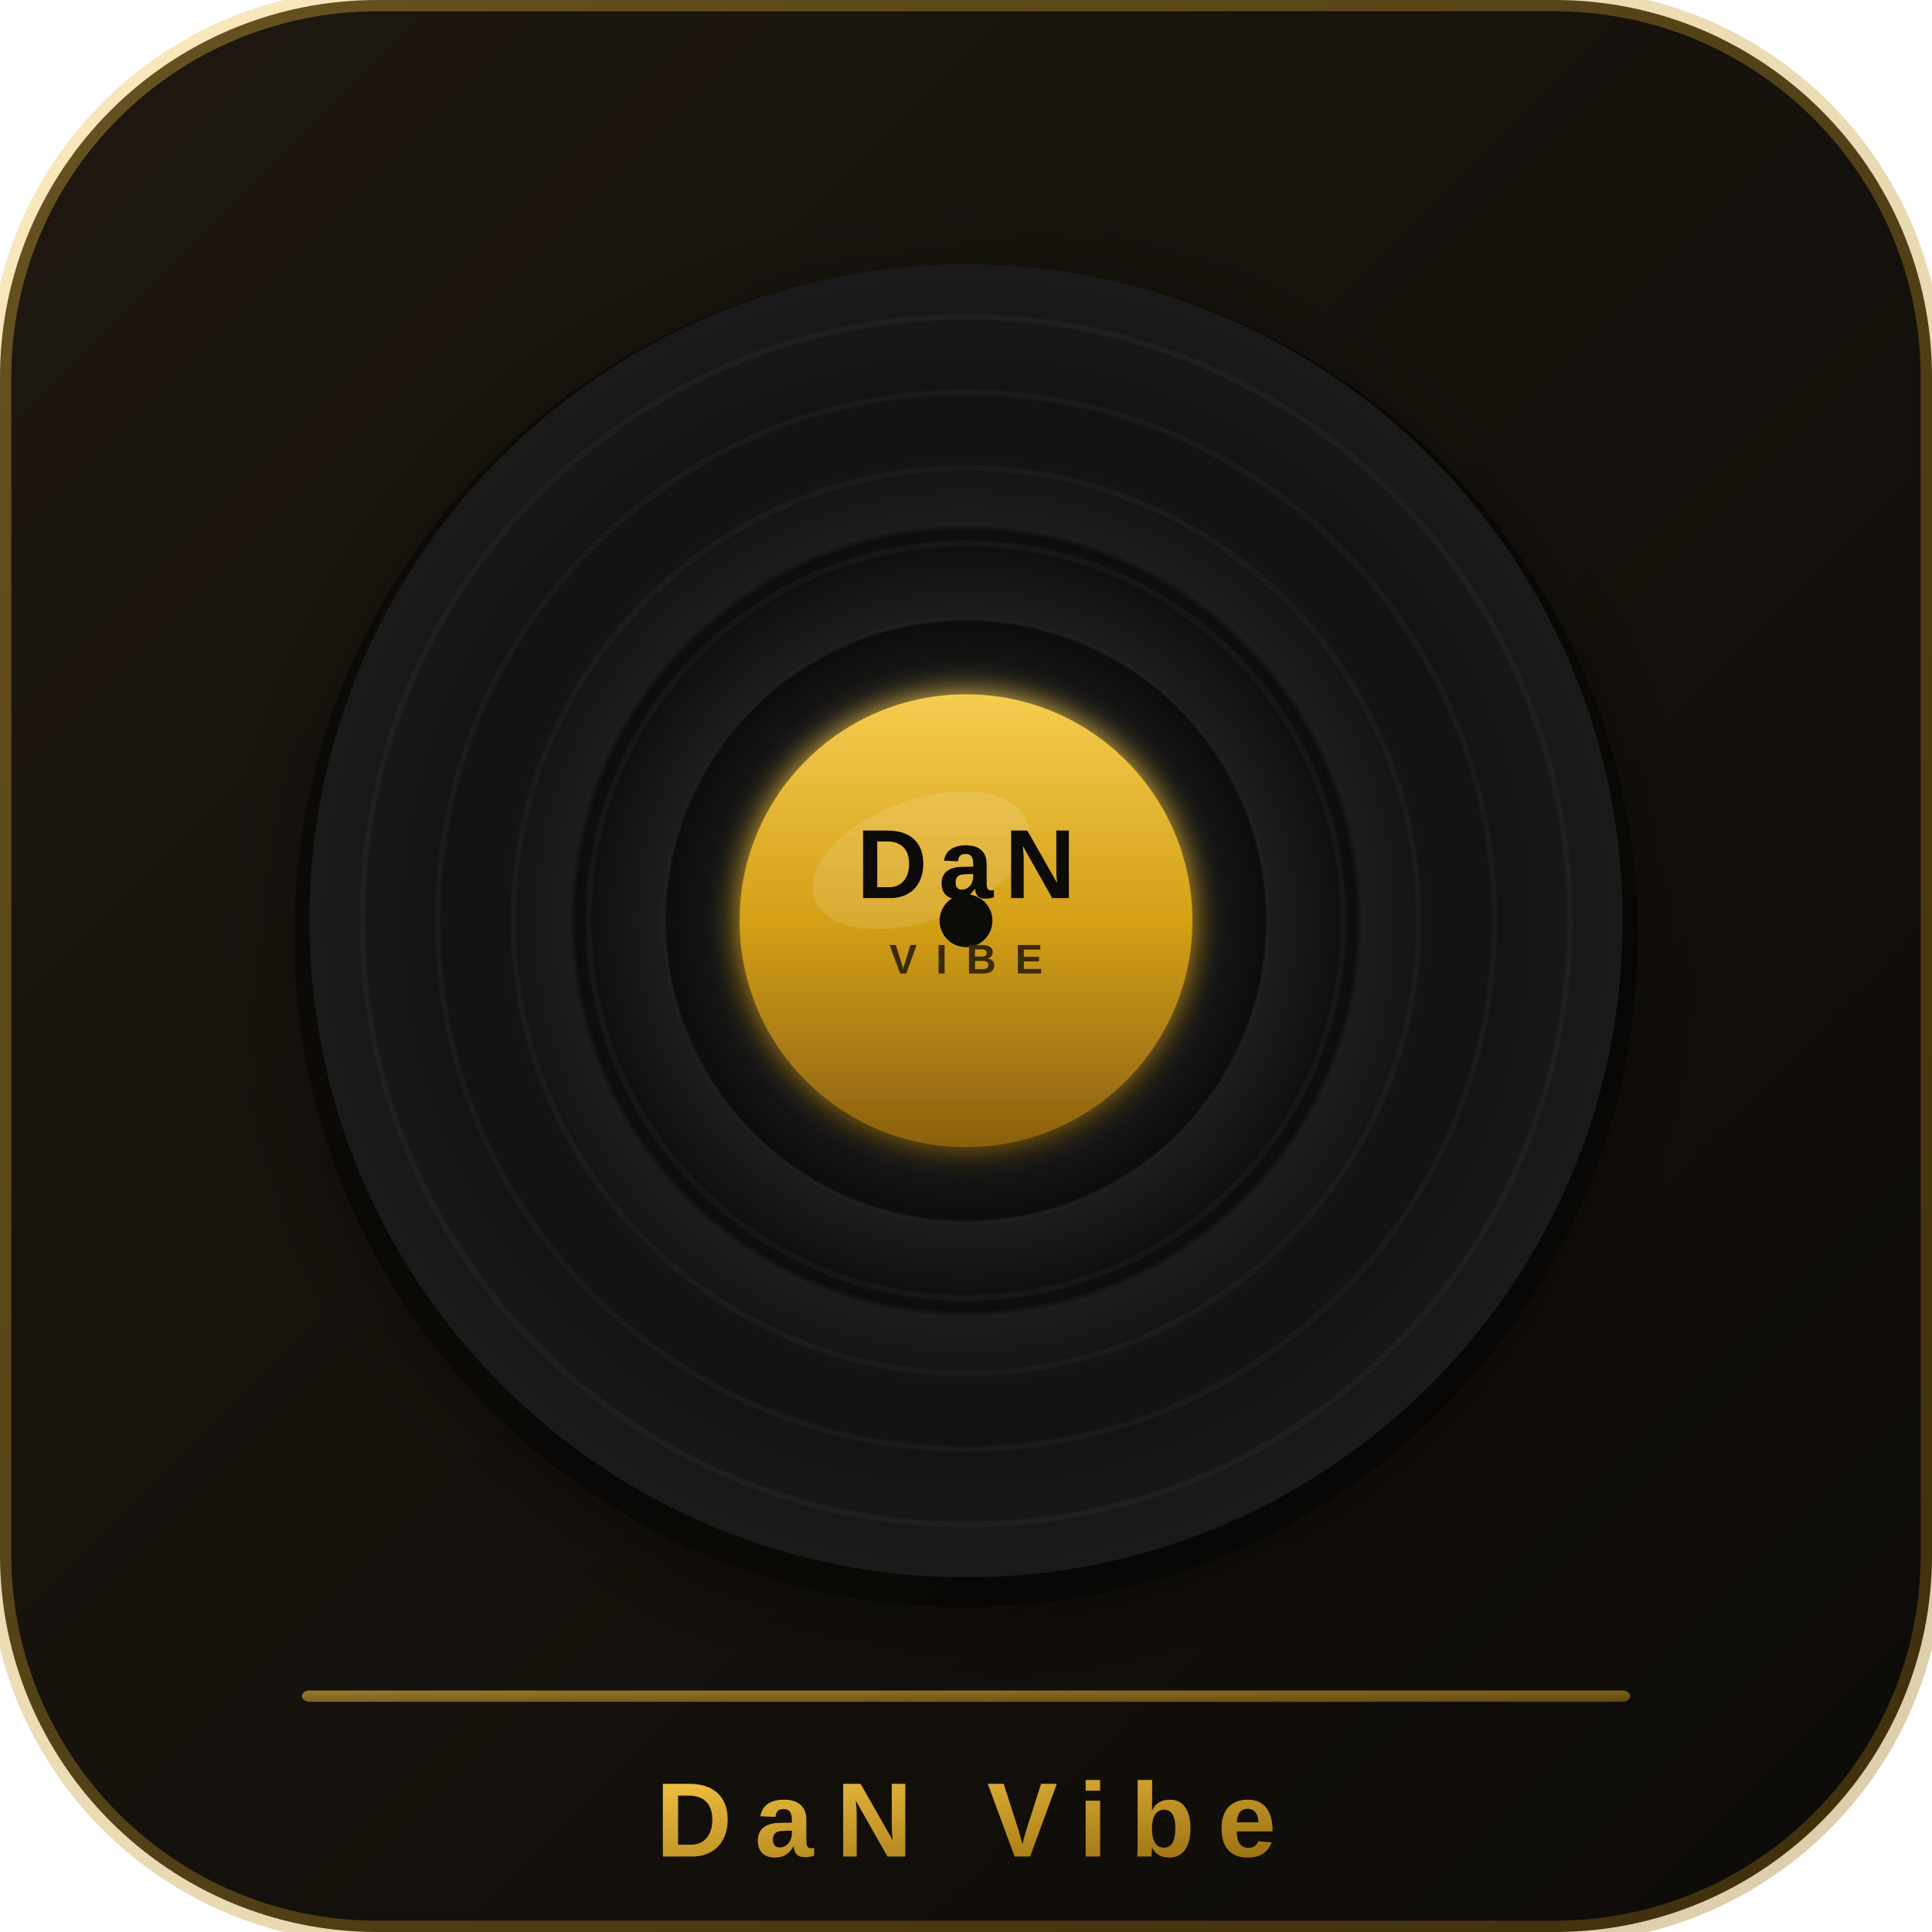
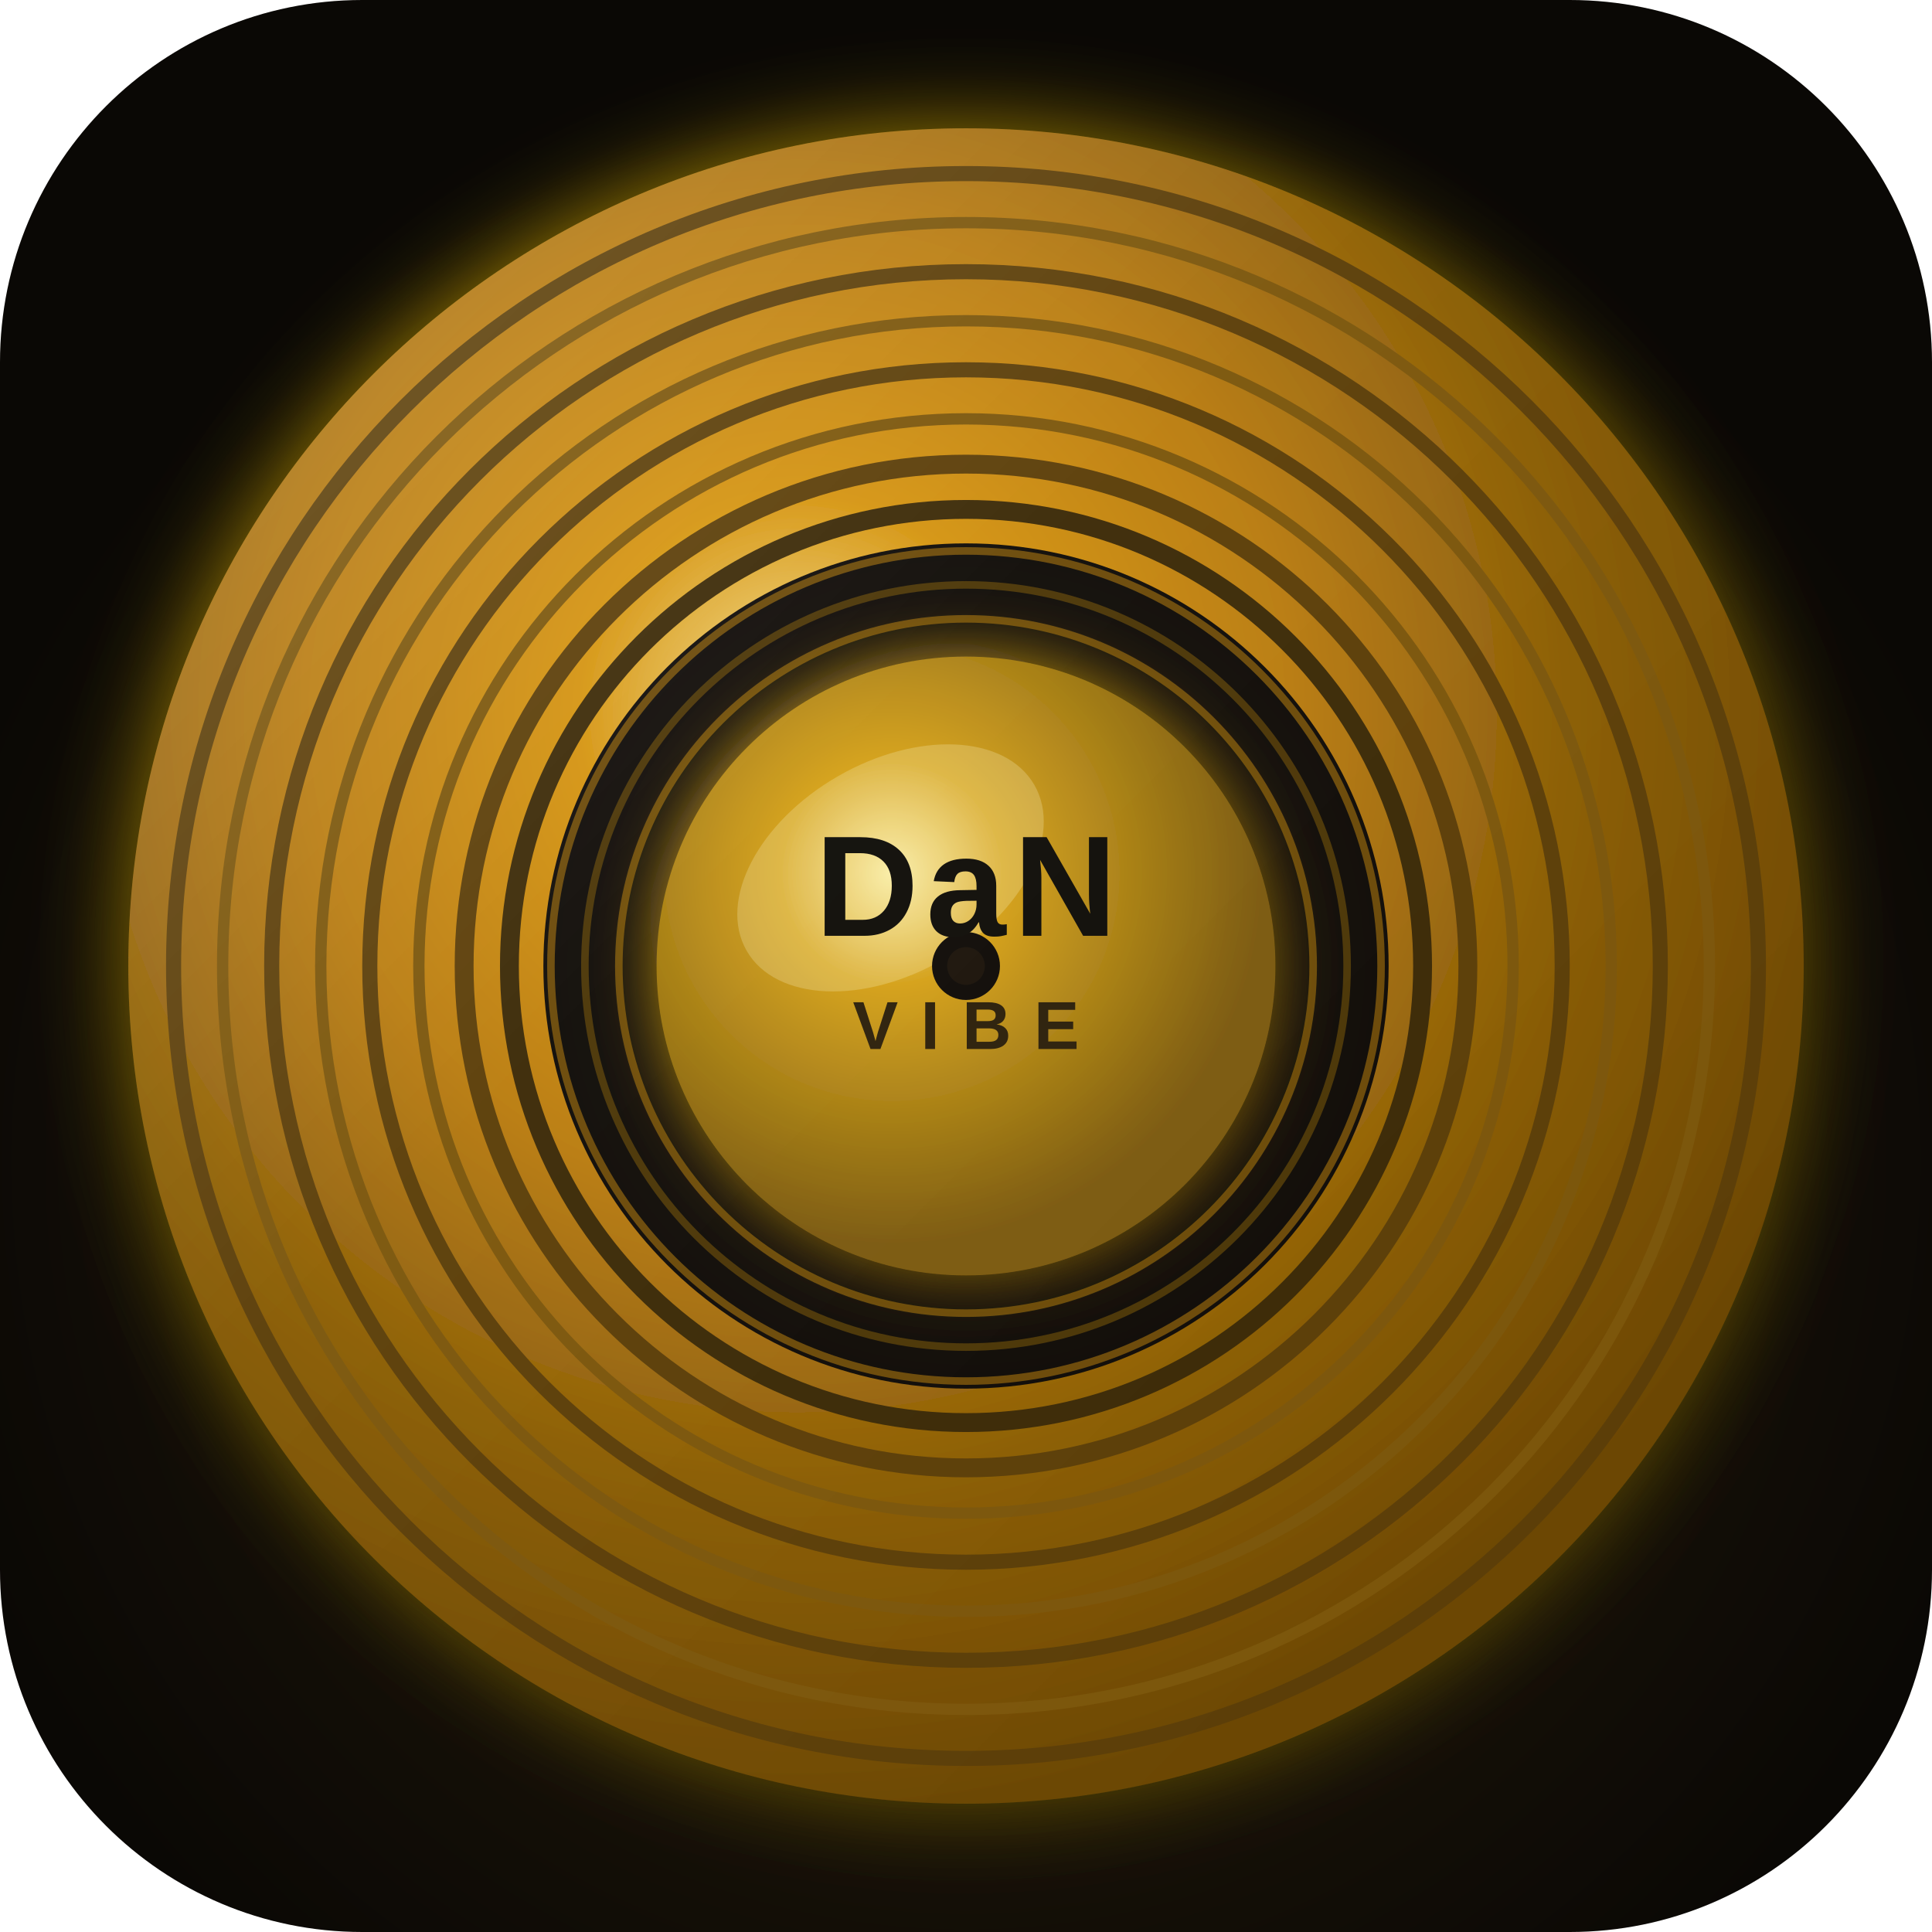
<svg xmlns="http://www.w3.org/2000/svg" viewBox="0 0 512 512">
  <defs>
-     <linearGradient id="bgGrad" x1="0" y1="0" x2="1" y2="1">
-       <stop offset="0%" stop-color="#1e1810" />
-       <stop offset="100%" stop-color="#0d0b08" />
-     </linearGradient>
-     <linearGradient id="goldGrad" x1="0" y1="0" x2="0" y2="1">
-       <stop offset="0%" stop-color="#f5cc50" />
-       <stop offset="50%" stop-color="#d4a017" />
-       <stop offset="100%" stop-color="#8a6010" />
-     </linearGradient>
-     <linearGradient id="goldGrad2" x1="0" y1="0" x2="1" y2="1">
-       <stop offset="0%" stop-color="#f0c040" />
-       <stop offset="100%" stop-color="#9a7012" />
-     </linearGradient>
-     <radialGradient id="vinylGrad" cx="50%" cy="50%" r="50%">
-       <stop offset="0%" stop-color="#2a2520" />
-       <stop offset="18%" stop-color="#111" />
-       <stop offset="19%" stop-color="#1c1c1c" />
-       <stop offset="32%" stop-color="#0d0d0d" />
-       <stop offset="33%" stop-color="#1c1c1c" />
-       <stop offset="46%" stop-color="#0d0d0d" />
-       <stop offset="47%" stop-color="#1c1c1c" />
-       <stop offset="60%" stop-color="#0d0d0d" />
-       <stop offset="61%" stop-color="#1c1c1c" />
-       <stop offset="74%" stop-color="#111" />
-       <stop offset="100%" stop-color="#1a1a1a" />
+     <radialGradient id="bgGlow" cx="50%" cy="60%" r="55%">
+       <stop offset="0%" stop-color="#2a1f0a" />
+       <stop offset="100%" stop-color="#0a0805" />
    </radialGradient>
-     <filter id="glow">
-       <feGaussianBlur stdDeviation="4" result="blur" />
+     <radialGradient id="vinylGold" cx="40%" cy="35%" r="65%">
+       <stop offset="0%" stop-color="#f5e090" />
+       <stop offset="20%" stop-color="#d4920a" />
+       <stop offset="45%" stop-color="#b87a08" />
+       <stop offset="70%" stop-color="#8a5c06" />
+       <stop offset="100%" stop-color="#6b4504" />
+     </radialGradient>
+     <radialGradient id="labelGold" cx="38%" cy="35%" r="60%">
+       <stop offset="0%" stop-color="#f8e898" />
+       <stop offset="30%" stop-color="#d4a017" />
+       <stop offset="70%" stop-color="#a07810" />
+       <stop offset="100%" stop-color="#7a5808" />
+     </radialGradient>
+     <radialGradient id="innerDark" cx="50%" cy="50%" r="50%">
+       <stop offset="0%" stop-color="#1a1208" />
+       <stop offset="100%" stop-color="#0d0905" />
+     </radialGradient>
+     <filter id="glow" x="-20%" y="-20%" width="140%" height="140%">
+       <feGaussianBlur stdDeviation="8" result="blur" />
      <feMerge>
        <feMergeNode in="blur" />
        <feMergeNode in="SourceGraphic" />
      </feMerge>
    </filter>
-     <filter id="shadow">
-       <feDropShadow dx="0" dy="4" stdDeviation="12" flood-color="#000" flood-opacity="0.7" />
+     <filter id="vinylGlow" x="-10%" y="-10%" width="120%" height="120%">
+       <feGaussianBlur stdDeviation="12" result="blur" />
+       <feColorMatrix in="blur" type="matrix" values="1 0.6 0 0 0  0.6 0.4 0 0 0  0 0 0 0 0  0 0 0 0.8 0" result="colored" />
+       <feMerge>
+         <feMergeNode in="colored" />
+         <feMergeNode in="SourceGraphic" />
+       </feMerge>
    </filter>
+     <linearGradient id="shine" x1="0" y1="0" x2="1" y2="1">
+       <stop offset="0%" stop-color="rgba(255,255,255,0.18)" />
+       <stop offset="40%" stop-color="rgba(255,255,255,0.04)" />
+       <stop offset="100%" stop-color="rgba(255,255,255,0)" />
+     </linearGradient>
  </defs>
-   <rect width="512" height="512" rx="100" fill="url(#bgGrad)" />
-   <rect width="512" height="512" rx="100" fill="none" stroke="url(#goldGrad2)" stroke-width="6" opacity="0.35" />
-   <circle cx="256" cy="248" r="178" fill="#000" opacity="0.5" filter="url(#shadow)" />
-   <circle cx="256" cy="244" r="174" fill="url(#vinylGrad)" />
-   <circle cx="256" cy="244" r="160" fill="none" stroke="rgba(255,255,255,0.035)" stroke-width="1.5" />
-   <circle cx="256" cy="244" r="140" fill="none" stroke="rgba(255,255,255,0.035)" stroke-width="1.5" />
-   <circle cx="256" cy="244" r="120" fill="none" stroke="rgba(255,255,255,0.035)" stroke-width="1.5" />
-   <circle cx="256" cy="244" r="100" fill="none" stroke="rgba(255,255,255,0.035)" stroke-width="1.5" />
-   <circle cx="256" cy="244" r="80" fill="none" stroke="rgba(255,255,255,0.04)" stroke-width="1" />
-   <circle cx="256" cy="244" r="60" fill="url(#goldGrad)" filter="url(#glow)" />
-   <ellipse cx="244" cy="228" rx="30" ry="16" fill="rgba(255,255,255,0.12)" transform="rotate(-20,244,228)" />
-   <circle cx="256" cy="244" r="7" fill="#0d0b08" />
-   <text x="256" y="238" text-anchor="middle" font-family="Impact, 'Arial Narrow', Arial, sans-serif" font-size="26" font-weight="900" fill="#0d0b08" letter-spacing="3">DaN</text>
-   <text x="256" y="258" text-anchor="middle" font-family="'Arial Narrow', Arial, sans-serif" font-size="11" font-weight="700" fill="#3a2a08" letter-spacing="5">VIBE</text>
-   <rect x="80" y="448" width="352" height="3" rx="2" fill="url(#goldGrad2)" opacity="0.6" />
-   <text x="256" y="492" text-anchor="middle" font-family="Impact, 'Arial Narrow', Arial, sans-serif" font-size="28" font-weight="900" fill="url(#goldGrad2)" letter-spacing="6">DaN Vibe</text>
+   <rect width="512" height="512" rx="96" fill="url(#bgGlow)" />
+   <circle cx="256" cy="256" r="222" fill="url(#vinylGold)" filter="url(#vinylGlow)" />
+   <circle cx="256" cy="256" r="210" fill="none" stroke="#5a3c05" stroke-width="4" />
+   <circle cx="256" cy="256" r="197" fill="none" stroke="#7a5408" stroke-width="3" />
+   <circle cx="256" cy="256" r="184" fill="none" stroke="#5a3c05" stroke-width="4" />
+   <circle cx="256" cy="256" r="171" fill="none" stroke="#7a5408" stroke-width="3" />
+   <circle cx="256" cy="256" r="158" fill="none" stroke="#5a3c05" stroke-width="4" />
+   <circle cx="256" cy="256" r="145" fill="none" stroke="#7a5408" stroke-width="3" />
+   <circle cx="256" cy="256" r="133" fill="none" stroke="#5a3c05" stroke-width="5" />
+   <circle cx="256" cy="256" r="121" fill="none" stroke="#3a2804" stroke-width="5" />
+   <circle cx="256" cy="256" r="112" fill="url(#innerDark)" />
+   <circle cx="256" cy="256" r="110" fill="none" stroke="#6a4806" stroke-width="2" />
+   <circle cx="256" cy="256" r="101" fill="none" stroke="#4a3404" stroke-width="2" />
+   <circle cx="256" cy="256" r="92" fill="none" stroke="#6a4806" stroke-width="2" />
+   <circle cx="256" cy="256" r="82" fill="url(#labelGold)" filter="url(#glow)" />
+   <ellipse cx="236" cy="230" rx="44" ry="28" fill="rgba(255,255,220,0.22)" transform="rotate(-30,236,230)" />
+   <circle cx="256" cy="256" r="9" fill="#0d0905" />
+   <circle cx="256" cy="256" r="5" fill="#1a1208" />
+   <text x="256" y="248" text-anchor="middle" font-family="Impact,'Arial Narrow',Arial,sans-serif" font-size="38" font-weight="900" fill="#0d0b06" letter-spacing="2">DaN</text>
+   <text x="256" y="278" text-anchor="middle" font-family="Impact,'Arial Narrow',Arial,sans-serif" font-size="18" font-weight="700" fill="#2a1e08" letter-spacing="6">VIBE</text>
+   <circle cx="256" cy="256" r="222" fill="url(#shine)" />
</svg>
